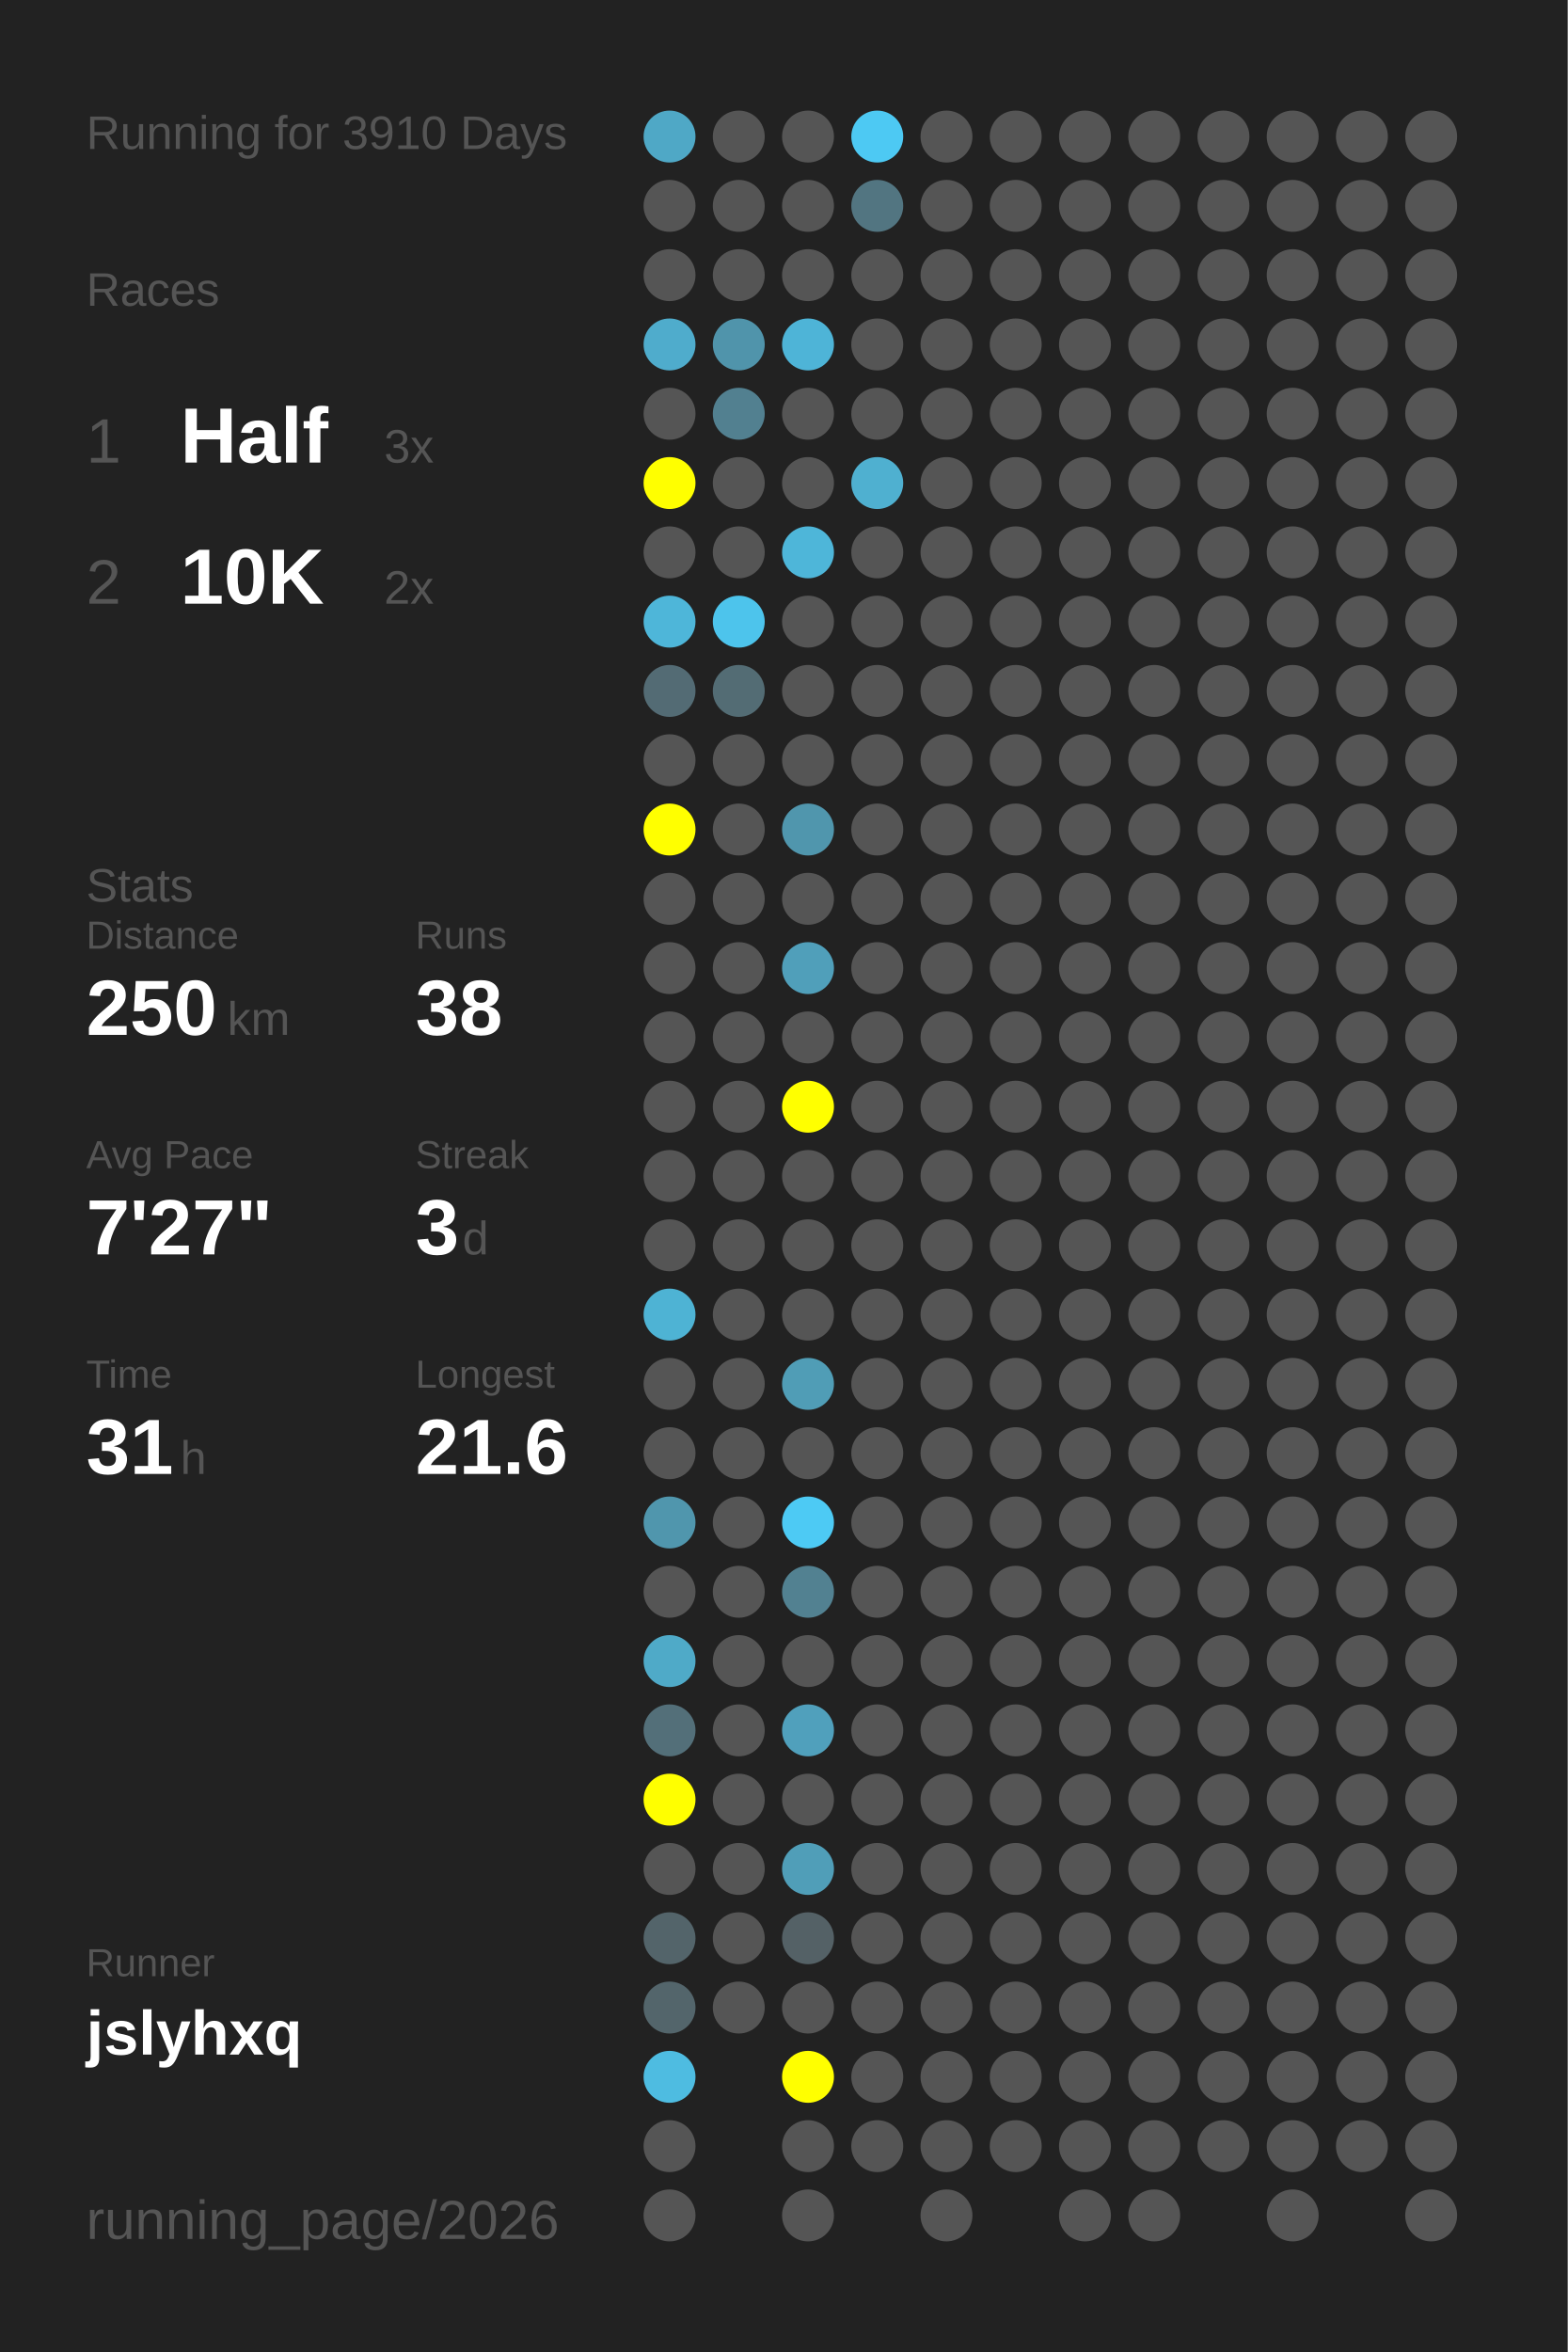
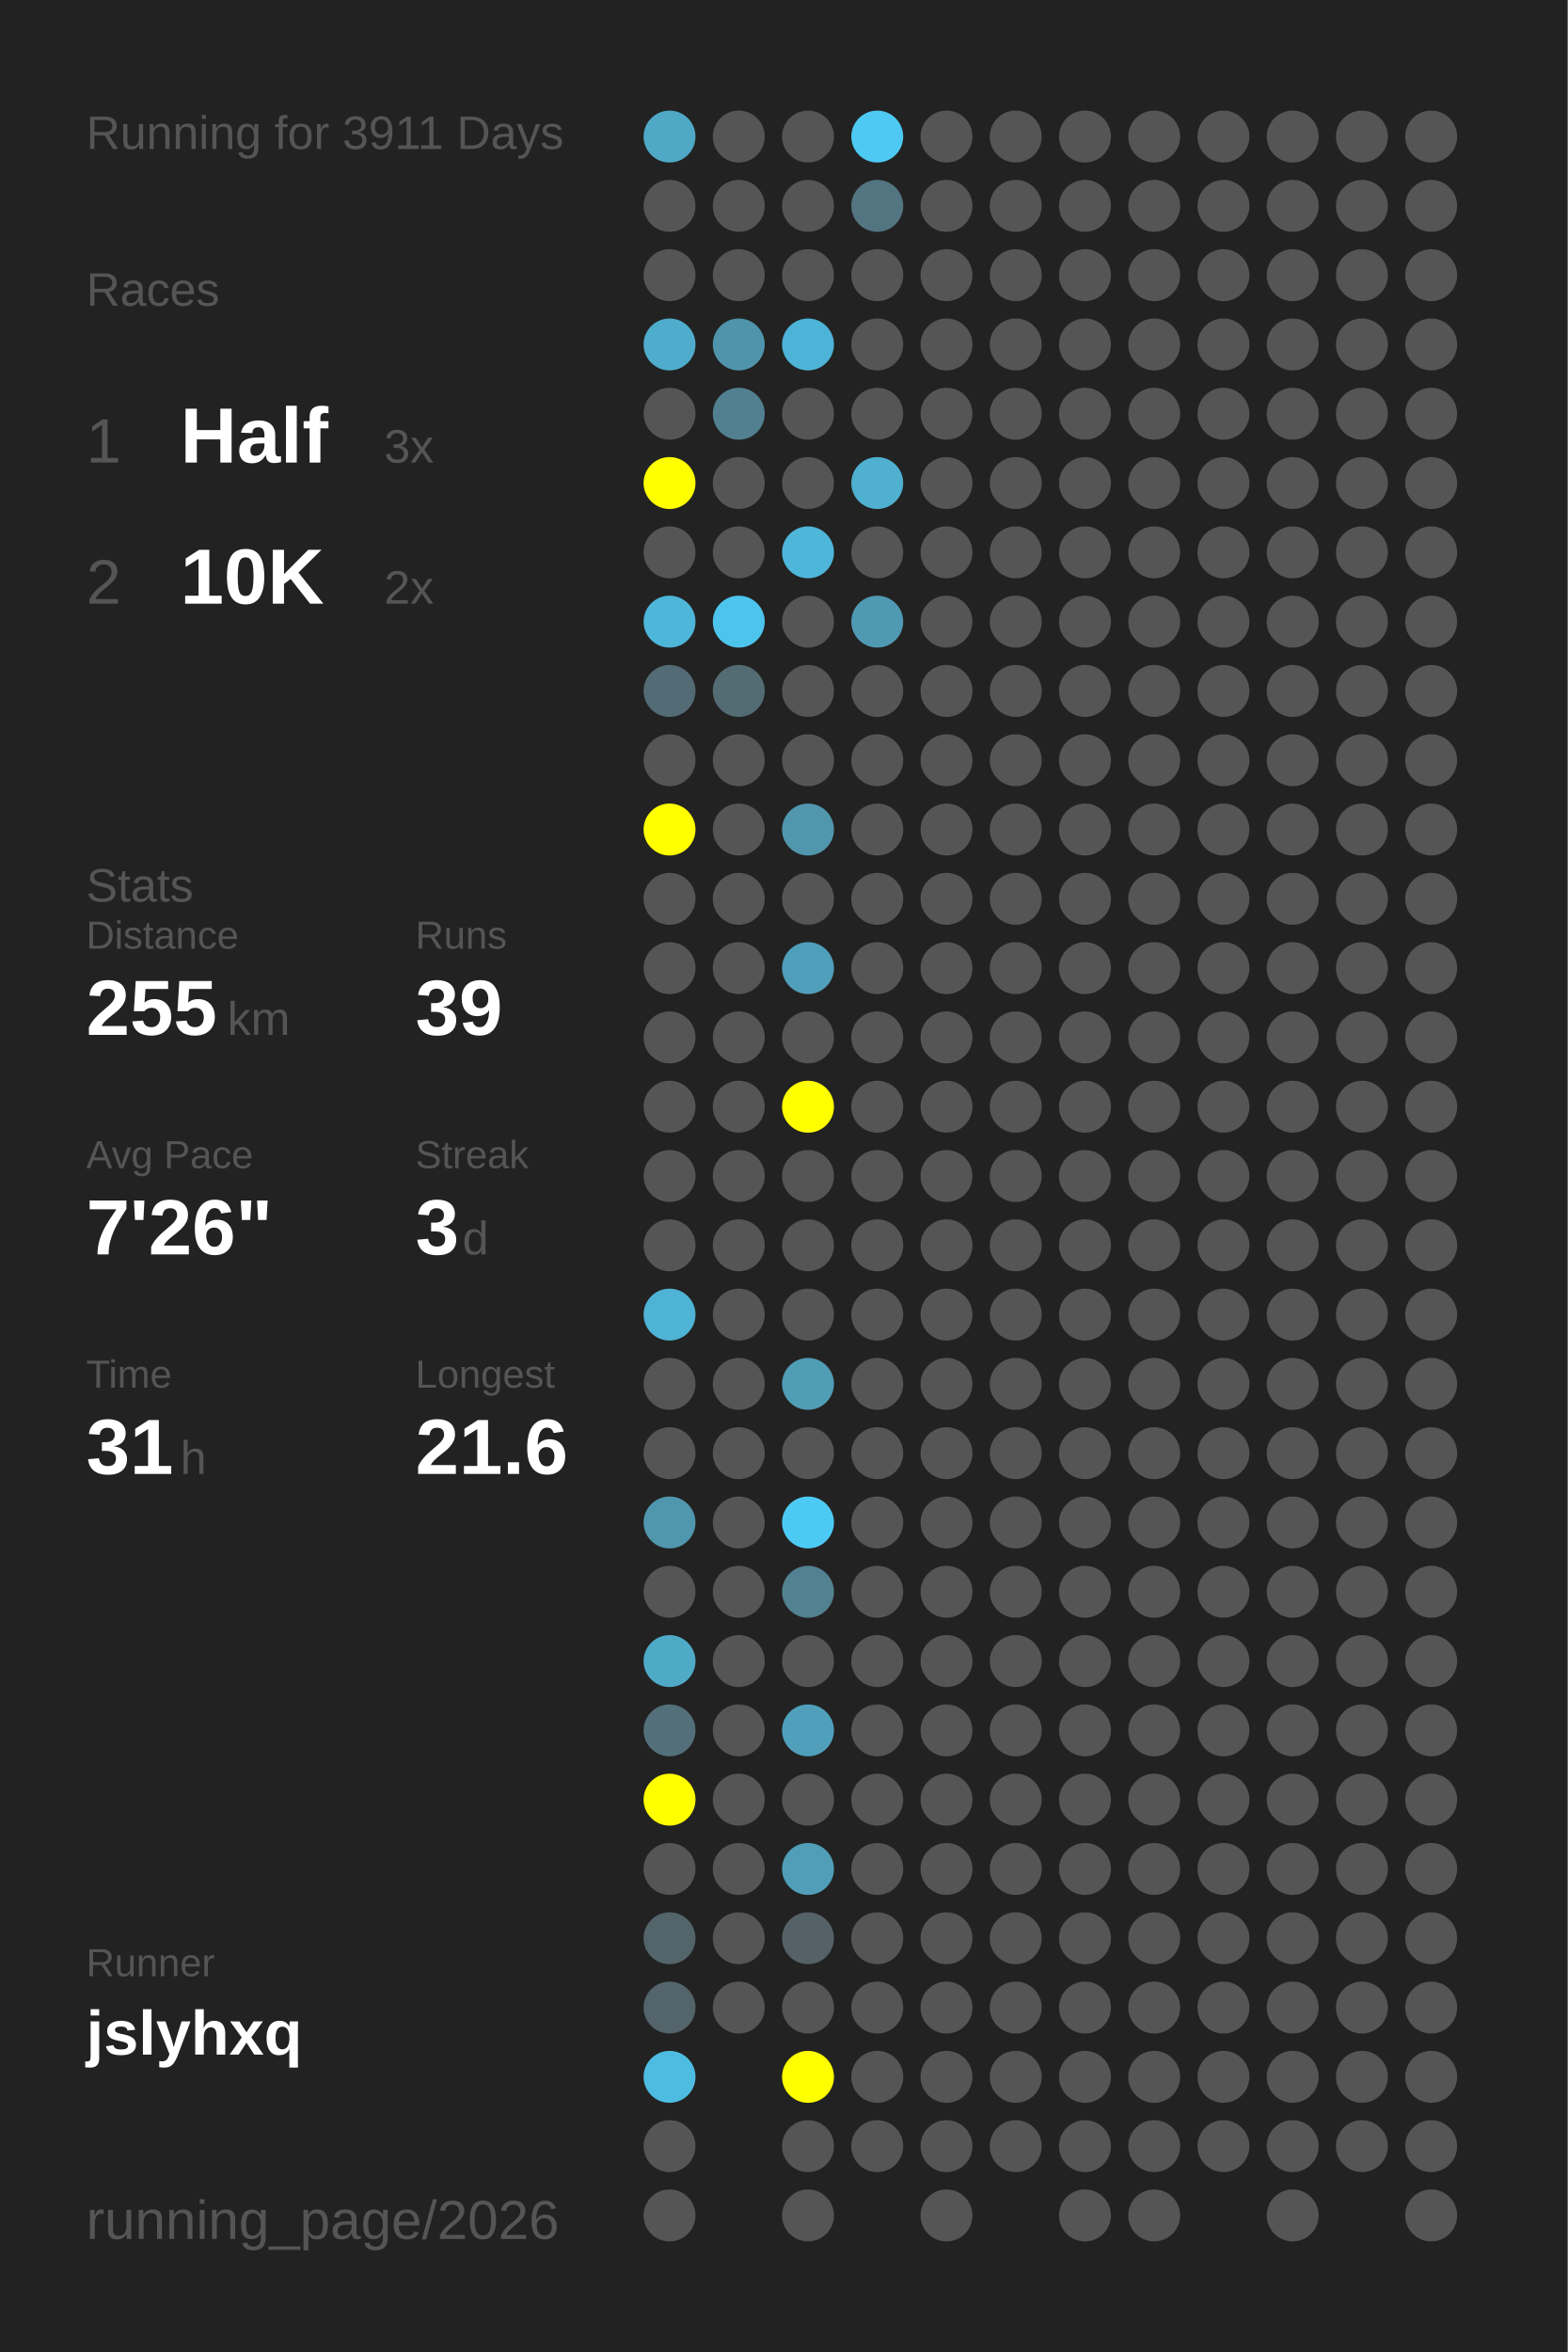
<svg xmlns="http://www.w3.org/2000/svg" baseProfile="full" height="300mm" version="1.1" viewBox="0,0,200,300" width="200mm">
  <defs />
  <rect fill="#222222" height="300" width="200" x="0" y="0" />
-   <text fill="#555555" style="font-size:6px; font-family:Arial;" x="11" y="19">Running for 3910 Days</text>
+   <text fill="#555555" style="font-size:6px; font-family:Arial;" x="11" y="19">Running for 3911 Days</text>
  <text fill="#555555" style="font-size:6px; font-family:Arial;" x="11" y="39">Races</text>
  <text fill="#555555" style="font-size:8px; font-family:Arial;" x="11" y="59">1</text>
  <text fill="#FFFFFF" style="font-size:10px; font-family:Arial; font-weight:bold;" x="23" y="59">Half</text>
  <text fill="#555555" style="font-size:6px; font-family:Arial;" x="49" y="59">3x</text>
  <text fill="#555555" style="font-size:8px; font-family:Arial;" x="11" y="77">2</text>
  <text fill="#FFFFFF" style="font-size:10px; font-family:Arial; font-weight:bold;" x="23" y="77">10K</text>
  <text fill="#555555" style="font-size:6px; font-family:Arial;" x="49" y="77">2x</text>
  <text fill="#555555" style="font-size:6px; font-family:Arial;" x="11" y="115">Stats</text>
  <text fill="#555555" style="font-size:5px; font-family:Arial;" x="11" y="121">Distance</text>
-   <text fill="#FFFFFF" style="font-size:10px; font-family:Arial; font-weight:bold;" x="11" y="132">250</text>
+   <text fill="#FFFFFF" style="font-size:10px; font-family:Arial; font-weight:bold;" x="11" y="132">255</text>
  <text fill="#555555" style="font-size:6px; font-family:Arial;" x="29" y="132">km</text>
  <text fill="#555555" style="font-size:5px; font-family:Arial;" x="53" y="121">Runs</text>
-   <text fill="#FFFFFF" style="font-size:10px; font-family:Arial; font-weight:bold;" x="53" y="132">38</text>
+   <text fill="#FFFFFF" style="font-size:10px; font-family:Arial; font-weight:bold;" x="53" y="132">39</text>
  <text fill="#555555" style="font-size:5px; font-family:Arial;" x="11" y="149">Avg Pace</text>
-   <text fill="#FFFFFF" style="font-size:10px; font-family:Arial; font-weight:bold;" x="11" y="160">7'27"</text>
+   <text fill="#FFFFFF" style="font-size:10px; font-family:Arial; font-weight:bold;" x="11" y="160">7'26"</text>
  <text fill="#555555" style="font-size:5px; font-family:Arial;" x="53" y="149">Streak</text>
  <text fill="#FFFFFF" style="font-size:10px; font-family:Arial; font-weight:bold;" x="53" y="160">3</text>
  <text fill="#555555" style="font-size:6px; font-family:Arial;" x="59" y="160">d</text>
  <text fill="#555555" style="font-size:5px; font-family:Arial;" x="11" y="177">Time</text>
  <text fill="#FFFFFF" style="font-size:10px; font-family:Arial; font-weight:bold;" x="11" y="188">31</text>
  <text fill="#555555" style="font-size:6px; font-family:Arial;" x="23" y="188">h</text>
  <text fill="#555555" style="font-size:5px; font-family:Arial;" x="53" y="177">Longest</text>
  <text fill="#FFFFFF" style="font-size:10px; font-family:Arial; font-weight:bold;" x="53" y="188">21.6</text>
  <text fill="#555555" style="font-size:5px; font-family:Arial;" x="11" y="252.065">Runner</text>
  <text fill="#FFFFFF" style="font-size:8px; font-family:Arial; font-weight:bold;" x="11" y="262.065">jslyhxq</text>
  <text fill="#555555" style="font-size:7px; font-family:Arial;" x="11" y="285.581">running_page/2026</text>
  <circle cx="85.417" cy="17.419" fill="#4fa8c6" r="3.312" />
  <circle cx="85.417" cy="26.258" fill="#555555" r="3.312" />
  <circle cx="85.417" cy="35.097" fill="#555555" r="3.312" />
  <circle cx="85.417" cy="43.935" fill="#4faccc" r="3.312" />
  <circle cx="85.417" cy="52.774" fill="#555555" r="3.312" />
  <circle cx="85.417" cy="61.613" fill="#FFFF00" r="3.312" />
  <circle cx="85.417" cy="70.452" fill="#555555" r="3.312" />
  <circle cx="85.417" cy="79.29" fill="#4eb6d9" r="3.312" />
  <circle cx="85.417" cy="88.129" fill="#536b74" r="3.312" />
  <circle cx="85.417" cy="96.968" fill="#555555" r="3.312" />
  <circle cx="85.417" cy="105.806" fill="#FFFF00" r="3.312" />
  <circle cx="85.417" cy="114.645" fill="#555555" r="3.312" />
  <circle cx="85.417" cy="123.484" fill="#555555" r="3.312" />
  <circle cx="85.417" cy="132.323" fill="#555555" r="3.312" />
  <circle cx="85.417" cy="141.161" fill="#555555" r="3.312" />
  <circle cx="85.417" cy="150" fill="#555555" r="3.312" />
  <circle cx="85.417" cy="158.839" fill="#555555" r="3.312" />
  <circle cx="85.417" cy="167.677" fill="#4eb3d4" r="3.312" />
  <circle cx="85.417" cy="176.516" fill="#555555" r="3.312" />
  <circle cx="85.417" cy="185.355" fill="#555555" r="3.312" />
  <circle cx="85.417" cy="194.194" fill="#5096ad" r="3.312" />
  <circle cx="85.417" cy="203.032" fill="#555555" r="3.312" />
  <circle cx="85.417" cy="211.871" fill="#4faac8" r="3.312" />
  <circle cx="85.417" cy="220.71" fill="#536f79" r="3.312" />
  <circle cx="85.417" cy="229.548" fill="#FFFF00" r="3.312" />
  <circle cx="85.417" cy="238.387" fill="#555555" r="3.312" />
  <circle cx="85.417" cy="247.226" fill="#53646a" r="3.312" />
  <circle cx="85.417" cy="256.065" fill="#53656b" r="3.312" />
  <circle cx="85.417" cy="264.903" fill="#4ebce1" r="3.312" />
  <circle cx="85.417" cy="273.742" fill="#555555" r="3.312" />
  <circle cx="85.417" cy="282.581" fill="#555555" r="3.312" />
  <circle cx="94.25" cy="17.419" fill="#555555" r="3.312" />
  <circle cx="94.25" cy="26.258" fill="#555555" r="3.312" />
  <circle cx="94.25" cy="35.097" fill="#555555" r="3.312" />
  <circle cx="94.25" cy="43.935" fill="#5094ab" r="3.312" />
  <circle cx="94.25" cy="52.774" fill="#528090" r="3.312" />
  <circle cx="94.25" cy="61.613" fill="#555555" r="3.312" />
  <circle cx="94.25" cy="70.452" fill="#555555" r="3.312" />
  <circle cx="94.25" cy="79.29" fill="#4dc4ec" r="3.312" />
  <circle cx="94.25" cy="88.129" fill="#536c74" r="3.312" />
  <circle cx="94.25" cy="96.968" fill="#555555" r="3.312" />
  <circle cx="94.25" cy="105.806" fill="#555555" r="3.312" />
  <circle cx="94.25" cy="114.645" fill="#555555" r="3.312" />
  <circle cx="94.25" cy="123.484" fill="#555555" r="3.312" />
  <circle cx="94.25" cy="132.323" fill="#555555" r="3.312" />
  <circle cx="94.25" cy="141.161" fill="#555555" r="3.312" />
  <circle cx="94.25" cy="150" fill="#555555" r="3.312" />
  <circle cx="94.25" cy="158.839" fill="#555555" r="3.312" />
  <circle cx="94.25" cy="167.677" fill="#555555" r="3.312" />
  <circle cx="94.25" cy="176.516" fill="#555555" r="3.312" />
  <circle cx="94.25" cy="185.355" fill="#555555" r="3.312" />
  <circle cx="94.25" cy="194.194" fill="#555555" r="3.312" />
  <circle cx="94.25" cy="203.032" fill="#555555" r="3.312" />
  <circle cx="94.25" cy="211.871" fill="#555555" r="3.312" />
  <circle cx="94.25" cy="220.71" fill="#555555" r="3.312" />
  <circle cx="94.25" cy="229.548" fill="#555555" r="3.312" />
  <circle cx="94.25" cy="238.387" fill="#555555" r="3.312" />
  <circle cx="94.25" cy="247.226" fill="#555555" r="3.312" />
  <circle cx="94.25" cy="256.065" fill="#555555" r="3.312" />
  <circle cx="103.083" cy="17.419" fill="#555555" r="3.312" />
  <circle cx="103.083" cy="26.258" fill="#555555" r="3.312" />
  <circle cx="103.083" cy="35.097" fill="#555555" r="3.312" />
  <circle cx="103.083" cy="43.935" fill="#4eb4d7" r="3.312" />
  <circle cx="103.083" cy="52.774" fill="#555555" r="3.312" />
  <circle cx="103.083" cy="61.613" fill="#555555" r="3.312" />
  <circle cx="103.083" cy="70.452" fill="#4eb6d9" r="3.312" />
  <circle cx="103.083" cy="79.29" fill="#555555" r="3.312" />
  <circle cx="103.083" cy="88.129" fill="#555555" r="3.312" />
  <circle cx="103.083" cy="96.968" fill="#555555" r="3.312" />
  <circle cx="103.083" cy="105.806" fill="#5096ad" r="3.312" />
  <circle cx="103.083" cy="114.645" fill="#555555" r="3.312" />
  <circle cx="103.083" cy="123.484" fill="#509fba" r="3.312" />
  <circle cx="103.083" cy="132.323" fill="#555555" r="3.312" />
  <circle cx="103.083" cy="141.161" fill="#FFFF00" r="3.312" />
  <circle cx="103.083" cy="150" fill="#555555" r="3.312" />
  <circle cx="103.083" cy="158.839" fill="#555555" r="3.312" />
  <circle cx="103.083" cy="167.677" fill="#555555" r="3.312" />
  <circle cx="103.083" cy="176.516" fill="#509db6" r="3.312" />
  <circle cx="103.083" cy="185.355" fill="#555555" r="3.312" />
  <circle cx="103.083" cy="194.194" fill="#4dcaf4" r="3.312" />
  <circle cx="103.083" cy="203.032" fill="#528191" r="3.312" />
  <circle cx="103.083" cy="211.871" fill="#555555" r="3.312" />
  <circle cx="103.083" cy="220.71" fill="#50a0bc" r="3.312" />
  <circle cx="103.083" cy="229.548" fill="#555555" r="3.312" />
  <circle cx="103.083" cy="238.387" fill="#509eb8" r="3.312" />
  <circle cx="103.083" cy="247.226" fill="#546166" r="3.312" />
  <circle cx="103.083" cy="256.065" fill="#555555" r="3.312" />
  <circle cx="103.083" cy="264.903" fill="#FFFF00" r="3.312" />
  <circle cx="103.083" cy="273.742" fill="#555555" r="3.312" />
  <circle cx="103.083" cy="282.581" fill="#555555" r="3.312" />
  <circle cx="111.917" cy="17.419" fill="#4dc9f3" r="3.312" />
  <circle cx="111.917" cy="26.258" fill="#527581" r="3.312" />
  <circle cx="111.917" cy="35.097" fill="#555555" r="3.312" />
  <circle cx="111.917" cy="43.935" fill="#555555" r="3.312" />
  <circle cx="111.917" cy="52.774" fill="#555555" r="3.312" />
  <circle cx="111.917" cy="61.613" fill="#4fb0d0" r="3.312" />
  <circle cx="111.917" cy="70.452" fill="#555555" r="3.312" />
-   <circle cx="111.917" cy="79.29" fill="#555555" r="3.312" />
+   <circle cx="111.917" cy="79.29" fill="#5099b2" r="3.312" />
  <circle cx="111.917" cy="88.129" fill="#555555" r="3.312" />
  <circle cx="111.917" cy="96.968" fill="#555555" r="3.312" />
  <circle cx="111.917" cy="105.806" fill="#555555" r="3.312" />
  <circle cx="111.917" cy="114.645" fill="#555555" r="3.312" />
  <circle cx="111.917" cy="123.484" fill="#555555" r="3.312" />
  <circle cx="111.917" cy="132.323" fill="#555555" r="3.312" />
  <circle cx="111.917" cy="141.161" fill="#555555" r="3.312" />
  <circle cx="111.917" cy="150" fill="#555555" r="3.312" />
  <circle cx="111.917" cy="158.839" fill="#555555" r="3.312" />
  <circle cx="111.917" cy="167.677" fill="#555555" r="3.312" />
  <circle cx="111.917" cy="176.516" fill="#555555" r="3.312" />
  <circle cx="111.917" cy="185.355" fill="#555555" r="3.312" />
  <circle cx="111.917" cy="194.194" fill="#555555" r="3.312" />
  <circle cx="111.917" cy="203.032" fill="#555555" r="3.312" />
  <circle cx="111.917" cy="211.871" fill="#555555" r="3.312" />
  <circle cx="111.917" cy="220.71" fill="#555555" r="3.312" />
  <circle cx="111.917" cy="229.548" fill="#555555" r="3.312" />
  <circle cx="111.917" cy="238.387" fill="#555555" r="3.312" />
  <circle cx="111.917" cy="247.226" fill="#555555" r="3.312" />
  <circle cx="111.917" cy="256.065" fill="#555555" r="3.312" />
  <circle cx="111.917" cy="264.903" fill="#555555" r="3.312" />
  <circle cx="111.917" cy="273.742" fill="#555555" r="3.312" />
  <circle cx="120.75" cy="17.419" fill="#555555" r="3.312" />
  <circle cx="120.75" cy="26.258" fill="#555555" r="3.312" />
  <circle cx="120.75" cy="35.097" fill="#555555" r="3.312" />
  <circle cx="120.75" cy="43.935" fill="#555555" r="3.312" />
  <circle cx="120.75" cy="52.774" fill="#555555" r="3.312" />
  <circle cx="120.75" cy="61.613" fill="#555555" r="3.312" />
  <circle cx="120.75" cy="70.452" fill="#555555" r="3.312" />
  <circle cx="120.75" cy="79.29" fill="#555555" r="3.312" />
  <circle cx="120.75" cy="88.129" fill="#555555" r="3.312" />
  <circle cx="120.75" cy="96.968" fill="#555555" r="3.312" />
  <circle cx="120.75" cy="105.806" fill="#555555" r="3.312" />
  <circle cx="120.75" cy="114.645" fill="#555555" r="3.312" />
  <circle cx="120.75" cy="123.484" fill="#555555" r="3.312" />
  <circle cx="120.75" cy="132.323" fill="#555555" r="3.312" />
  <circle cx="120.75" cy="141.161" fill="#555555" r="3.312" />
  <circle cx="120.75" cy="150" fill="#555555" r="3.312" />
  <circle cx="120.75" cy="158.839" fill="#555555" r="3.312" />
  <circle cx="120.75" cy="167.677" fill="#555555" r="3.312" />
  <circle cx="120.75" cy="176.516" fill="#555555" r="3.312" />
  <circle cx="120.75" cy="185.355" fill="#555555" r="3.312" />
  <circle cx="120.75" cy="194.194" fill="#555555" r="3.312" />
  <circle cx="120.75" cy="203.032" fill="#555555" r="3.312" />
  <circle cx="120.75" cy="211.871" fill="#555555" r="3.312" />
  <circle cx="120.75" cy="220.71" fill="#555555" r="3.312" />
  <circle cx="120.75" cy="229.548" fill="#555555" r="3.312" />
  <circle cx="120.75" cy="238.387" fill="#555555" r="3.312" />
  <circle cx="120.75" cy="247.226" fill="#555555" r="3.312" />
  <circle cx="120.75" cy="256.065" fill="#555555" r="3.312" />
  <circle cx="120.75" cy="264.903" fill="#555555" r="3.312" />
  <circle cx="120.75" cy="273.742" fill="#555555" r="3.312" />
  <circle cx="120.75" cy="282.581" fill="#555555" r="3.312" />
  <circle cx="129.583" cy="17.419" fill="#555555" r="3.312" />
  <circle cx="129.583" cy="26.258" fill="#555555" r="3.312" />
  <circle cx="129.583" cy="35.097" fill="#555555" r="3.312" />
  <circle cx="129.583" cy="43.935" fill="#555555" r="3.312" />
  <circle cx="129.583" cy="52.774" fill="#555555" r="3.312" />
  <circle cx="129.583" cy="61.613" fill="#555555" r="3.312" />
  <circle cx="129.583" cy="70.452" fill="#555555" r="3.312" />
  <circle cx="129.583" cy="79.29" fill="#555555" r="3.312" />
  <circle cx="129.583" cy="88.129" fill="#555555" r="3.312" />
  <circle cx="129.583" cy="96.968" fill="#555555" r="3.312" />
  <circle cx="129.583" cy="105.806" fill="#555555" r="3.312" />
  <circle cx="129.583" cy="114.645" fill="#555555" r="3.312" />
  <circle cx="129.583" cy="123.484" fill="#555555" r="3.312" />
  <circle cx="129.583" cy="132.323" fill="#555555" r="3.312" />
  <circle cx="129.583" cy="141.161" fill="#555555" r="3.312" />
  <circle cx="129.583" cy="150" fill="#555555" r="3.312" />
  <circle cx="129.583" cy="158.839" fill="#555555" r="3.312" />
  <circle cx="129.583" cy="167.677" fill="#555555" r="3.312" />
  <circle cx="129.583" cy="176.516" fill="#555555" r="3.312" />
  <circle cx="129.583" cy="185.355" fill="#555555" r="3.312" />
  <circle cx="129.583" cy="194.194" fill="#555555" r="3.312" />
  <circle cx="129.583" cy="203.032" fill="#555555" r="3.312" />
  <circle cx="129.583" cy="211.871" fill="#555555" r="3.312" />
  <circle cx="129.583" cy="220.71" fill="#555555" r="3.312" />
  <circle cx="129.583" cy="229.548" fill="#555555" r="3.312" />
  <circle cx="129.583" cy="238.387" fill="#555555" r="3.312" />
  <circle cx="129.583" cy="247.226" fill="#555555" r="3.312" />
  <circle cx="129.583" cy="256.065" fill="#555555" r="3.312" />
  <circle cx="129.583" cy="264.903" fill="#555555" r="3.312" />
  <circle cx="129.583" cy="273.742" fill="#555555" r="3.312" />
  <circle cx="138.417" cy="17.419" fill="#555555" r="3.312" />
  <circle cx="138.417" cy="26.258" fill="#555555" r="3.312" />
  <circle cx="138.417" cy="35.097" fill="#555555" r="3.312" />
  <circle cx="138.417" cy="43.935" fill="#555555" r="3.312" />
  <circle cx="138.417" cy="52.774" fill="#555555" r="3.312" />
  <circle cx="138.417" cy="61.613" fill="#555555" r="3.312" />
  <circle cx="138.417" cy="70.452" fill="#555555" r="3.312" />
  <circle cx="138.417" cy="79.29" fill="#555555" r="3.312" />
  <circle cx="138.417" cy="88.129" fill="#555555" r="3.312" />
  <circle cx="138.417" cy="96.968" fill="#555555" r="3.312" />
  <circle cx="138.417" cy="105.806" fill="#555555" r="3.312" />
  <circle cx="138.417" cy="114.645" fill="#555555" r="3.312" />
  <circle cx="138.417" cy="123.484" fill="#555555" r="3.312" />
  <circle cx="138.417" cy="132.323" fill="#555555" r="3.312" />
  <circle cx="138.417" cy="141.161" fill="#555555" r="3.312" />
  <circle cx="138.417" cy="150" fill="#555555" r="3.312" />
  <circle cx="138.417" cy="158.839" fill="#555555" r="3.312" />
  <circle cx="138.417" cy="167.677" fill="#555555" r="3.312" />
  <circle cx="138.417" cy="176.516" fill="#555555" r="3.312" />
  <circle cx="138.417" cy="185.355" fill="#555555" r="3.312" />
  <circle cx="138.417" cy="194.194" fill="#555555" r="3.312" />
  <circle cx="138.417" cy="203.032" fill="#555555" r="3.312" />
  <circle cx="138.417" cy="211.871" fill="#555555" r="3.312" />
  <circle cx="138.417" cy="220.71" fill="#555555" r="3.312" />
  <circle cx="138.417" cy="229.548" fill="#555555" r="3.312" />
  <circle cx="138.417" cy="238.387" fill="#555555" r="3.312" />
  <circle cx="138.417" cy="247.226" fill="#555555" r="3.312" />
  <circle cx="138.417" cy="256.065" fill="#555555" r="3.312" />
  <circle cx="138.417" cy="264.903" fill="#555555" r="3.312" />
  <circle cx="138.417" cy="273.742" fill="#555555" r="3.312" />
  <circle cx="138.417" cy="282.581" fill="#555555" r="3.312" />
  <circle cx="147.25" cy="17.419" fill="#555555" r="3.312" />
  <circle cx="147.25" cy="26.258" fill="#555555" r="3.312" />
  <circle cx="147.25" cy="35.097" fill="#555555" r="3.312" />
  <circle cx="147.25" cy="43.935" fill="#555555" r="3.312" />
  <circle cx="147.25" cy="52.774" fill="#555555" r="3.312" />
  <circle cx="147.25" cy="61.613" fill="#555555" r="3.312" />
  <circle cx="147.25" cy="70.452" fill="#555555" r="3.312" />
  <circle cx="147.25" cy="79.29" fill="#555555" r="3.312" />
  <circle cx="147.25" cy="88.129" fill="#555555" r="3.312" />
  <circle cx="147.25" cy="96.968" fill="#555555" r="3.312" />
  <circle cx="147.25" cy="105.806" fill="#555555" r="3.312" />
  <circle cx="147.25" cy="114.645" fill="#555555" r="3.312" />
  <circle cx="147.25" cy="123.484" fill="#555555" r="3.312" />
  <circle cx="147.25" cy="132.323" fill="#555555" r="3.312" />
  <circle cx="147.25" cy="141.161" fill="#555555" r="3.312" />
  <circle cx="147.25" cy="150" fill="#555555" r="3.312" />
  <circle cx="147.25" cy="158.839" fill="#555555" r="3.312" />
  <circle cx="147.25" cy="167.677" fill="#555555" r="3.312" />
  <circle cx="147.25" cy="176.516" fill="#555555" r="3.312" />
  <circle cx="147.25" cy="185.355" fill="#555555" r="3.312" />
  <circle cx="147.25" cy="194.194" fill="#555555" r="3.312" />
  <circle cx="147.25" cy="203.032" fill="#555555" r="3.312" />
  <circle cx="147.25" cy="211.871" fill="#555555" r="3.312" />
  <circle cx="147.25" cy="220.71" fill="#555555" r="3.312" />
  <circle cx="147.25" cy="229.548" fill="#555555" r="3.312" />
  <circle cx="147.25" cy="238.387" fill="#555555" r="3.312" />
  <circle cx="147.25" cy="247.226" fill="#555555" r="3.312" />
  <circle cx="147.25" cy="256.065" fill="#555555" r="3.312" />
  <circle cx="147.25" cy="264.903" fill="#555555" r="3.312" />
  <circle cx="147.25" cy="273.742" fill="#555555" r="3.312" />
  <circle cx="147.25" cy="282.581" fill="#555555" r="3.312" />
  <circle cx="156.083" cy="17.419" fill="#555555" r="3.312" />
  <circle cx="156.083" cy="26.258" fill="#555555" r="3.312" />
  <circle cx="156.083" cy="35.097" fill="#555555" r="3.312" />
  <circle cx="156.083" cy="43.935" fill="#555555" r="3.312" />
  <circle cx="156.083" cy="52.774" fill="#555555" r="3.312" />
  <circle cx="156.083" cy="61.613" fill="#555555" r="3.312" />
  <circle cx="156.083" cy="70.452" fill="#555555" r="3.312" />
  <circle cx="156.083" cy="79.29" fill="#555555" r="3.312" />
  <circle cx="156.083" cy="88.129" fill="#555555" r="3.312" />
  <circle cx="156.083" cy="96.968" fill="#555555" r="3.312" />
  <circle cx="156.083" cy="105.806" fill="#555555" r="3.312" />
  <circle cx="156.083" cy="114.645" fill="#555555" r="3.312" />
  <circle cx="156.083" cy="123.484" fill="#555555" r="3.312" />
  <circle cx="156.083" cy="132.323" fill="#555555" r="3.312" />
  <circle cx="156.083" cy="141.161" fill="#555555" r="3.312" />
  <circle cx="156.083" cy="150" fill="#555555" r="3.312" />
  <circle cx="156.083" cy="158.839" fill="#555555" r="3.312" />
  <circle cx="156.083" cy="167.677" fill="#555555" r="3.312" />
  <circle cx="156.083" cy="176.516" fill="#555555" r="3.312" />
  <circle cx="156.083" cy="185.355" fill="#555555" r="3.312" />
  <circle cx="156.083" cy="194.194" fill="#555555" r="3.312" />
  <circle cx="156.083" cy="203.032" fill="#555555" r="3.312" />
  <circle cx="156.083" cy="211.871" fill="#555555" r="3.312" />
  <circle cx="156.083" cy="220.71" fill="#555555" r="3.312" />
  <circle cx="156.083" cy="229.548" fill="#555555" r="3.312" />
  <circle cx="156.083" cy="238.387" fill="#555555" r="3.312" />
  <circle cx="156.083" cy="247.226" fill="#555555" r="3.312" />
  <circle cx="156.083" cy="256.065" fill="#555555" r="3.312" />
  <circle cx="156.083" cy="264.903" fill="#555555" r="3.312" />
  <circle cx="156.083" cy="273.742" fill="#555555" r="3.312" />
  <circle cx="164.917" cy="17.419" fill="#555555" r="3.312" />
  <circle cx="164.917" cy="26.258" fill="#555555" r="3.312" />
  <circle cx="164.917" cy="35.097" fill="#555555" r="3.312" />
  <circle cx="164.917" cy="43.935" fill="#555555" r="3.312" />
  <circle cx="164.917" cy="52.774" fill="#555555" r="3.312" />
  <circle cx="164.917" cy="61.613" fill="#555555" r="3.312" />
  <circle cx="164.917" cy="70.452" fill="#555555" r="3.312" />
  <circle cx="164.917" cy="79.29" fill="#555555" r="3.312" />
  <circle cx="164.917" cy="88.129" fill="#555555" r="3.312" />
  <circle cx="164.917" cy="96.968" fill="#555555" r="3.312" />
  <circle cx="164.917" cy="105.806" fill="#555555" r="3.312" />
  <circle cx="164.917" cy="114.645" fill="#555555" r="3.312" />
  <circle cx="164.917" cy="123.484" fill="#555555" r="3.312" />
  <circle cx="164.917" cy="132.323" fill="#555555" r="3.312" />
  <circle cx="164.917" cy="141.161" fill="#555555" r="3.312" />
  <circle cx="164.917" cy="150" fill="#555555" r="3.312" />
  <circle cx="164.917" cy="158.839" fill="#555555" r="3.312" />
  <circle cx="164.917" cy="167.677" fill="#555555" r="3.312" />
  <circle cx="164.917" cy="176.516" fill="#555555" r="3.312" />
  <circle cx="164.917" cy="185.355" fill="#555555" r="3.312" />
  <circle cx="164.917" cy="194.194" fill="#555555" r="3.312" />
  <circle cx="164.917" cy="203.032" fill="#555555" r="3.312" />
  <circle cx="164.917" cy="211.871" fill="#555555" r="3.312" />
  <circle cx="164.917" cy="220.71" fill="#555555" r="3.312" />
  <circle cx="164.917" cy="229.548" fill="#555555" r="3.312" />
  <circle cx="164.917" cy="238.387" fill="#555555" r="3.312" />
  <circle cx="164.917" cy="247.226" fill="#555555" r="3.312" />
  <circle cx="164.917" cy="256.065" fill="#555555" r="3.312" />
  <circle cx="164.917" cy="264.903" fill="#555555" r="3.312" />
  <circle cx="164.917" cy="273.742" fill="#555555" r="3.312" />
  <circle cx="164.917" cy="282.581" fill="#555555" r="3.312" />
  <circle cx="173.75" cy="17.419" fill="#555555" r="3.312" />
  <circle cx="173.75" cy="26.258" fill="#555555" r="3.312" />
  <circle cx="173.75" cy="35.097" fill="#555555" r="3.312" />
  <circle cx="173.75" cy="43.935" fill="#555555" r="3.312" />
  <circle cx="173.75" cy="52.774" fill="#555555" r="3.312" />
  <circle cx="173.75" cy="61.613" fill="#555555" r="3.312" />
  <circle cx="173.75" cy="70.452" fill="#555555" r="3.312" />
  <circle cx="173.75" cy="79.29" fill="#555555" r="3.312" />
  <circle cx="173.75" cy="88.129" fill="#555555" r="3.312" />
  <circle cx="173.75" cy="96.968" fill="#555555" r="3.312" />
  <circle cx="173.75" cy="105.806" fill="#555555" r="3.312" />
  <circle cx="173.75" cy="114.645" fill="#555555" r="3.312" />
  <circle cx="173.75" cy="123.484" fill="#555555" r="3.312" />
  <circle cx="173.75" cy="132.323" fill="#555555" r="3.312" />
  <circle cx="173.75" cy="141.161" fill="#555555" r="3.312" />
  <circle cx="173.75" cy="150" fill="#555555" r="3.312" />
  <circle cx="173.75" cy="158.839" fill="#555555" r="3.312" />
  <circle cx="173.75" cy="167.677" fill="#555555" r="3.312" />
  <circle cx="173.75" cy="176.516" fill="#555555" r="3.312" />
  <circle cx="173.75" cy="185.355" fill="#555555" r="3.312" />
  <circle cx="173.75" cy="194.194" fill="#555555" r="3.312" />
  <circle cx="173.75" cy="203.032" fill="#555555" r="3.312" />
  <circle cx="173.75" cy="211.871" fill="#555555" r="3.312" />
  <circle cx="173.75" cy="220.71" fill="#555555" r="3.312" />
  <circle cx="173.75" cy="229.548" fill="#555555" r="3.312" />
  <circle cx="173.75" cy="238.387" fill="#555555" r="3.312" />
  <circle cx="173.75" cy="247.226" fill="#555555" r="3.312" />
  <circle cx="173.75" cy="256.065" fill="#555555" r="3.312" />
  <circle cx="173.75" cy="264.903" fill="#555555" r="3.312" />
  <circle cx="173.75" cy="273.742" fill="#555555" r="3.312" />
  <circle cx="182.583" cy="17.419" fill="#555555" r="3.312" />
  <circle cx="182.583" cy="26.258" fill="#555555" r="3.312" />
  <circle cx="182.583" cy="35.097" fill="#555555" r="3.312" />
  <circle cx="182.583" cy="43.935" fill="#555555" r="3.312" />
  <circle cx="182.583" cy="52.774" fill="#555555" r="3.312" />
  <circle cx="182.583" cy="61.613" fill="#555555" r="3.312" />
  <circle cx="182.583" cy="70.452" fill="#555555" r="3.312" />
  <circle cx="182.583" cy="79.29" fill="#555555" r="3.312" />
  <circle cx="182.583" cy="88.129" fill="#555555" r="3.312" />
  <circle cx="182.583" cy="96.968" fill="#555555" r="3.312" />
  <circle cx="182.583" cy="105.806" fill="#555555" r="3.312" />
  <circle cx="182.583" cy="114.645" fill="#555555" r="3.312" />
  <circle cx="182.583" cy="123.484" fill="#555555" r="3.312" />
  <circle cx="182.583" cy="132.323" fill="#555555" r="3.312" />
  <circle cx="182.583" cy="141.161" fill="#555555" r="3.312" />
  <circle cx="182.583" cy="150" fill="#555555" r="3.312" />
  <circle cx="182.583" cy="158.839" fill="#555555" r="3.312" />
  <circle cx="182.583" cy="167.677" fill="#555555" r="3.312" />
  <circle cx="182.583" cy="176.516" fill="#555555" r="3.312" />
  <circle cx="182.583" cy="185.355" fill="#555555" r="3.312" />
  <circle cx="182.583" cy="194.194" fill="#555555" r="3.312" />
  <circle cx="182.583" cy="203.032" fill="#555555" r="3.312" />
  <circle cx="182.583" cy="211.871" fill="#555555" r="3.312" />
  <circle cx="182.583" cy="220.71" fill="#555555" r="3.312" />
  <circle cx="182.583" cy="229.548" fill="#555555" r="3.312" />
  <circle cx="182.583" cy="238.387" fill="#555555" r="3.312" />
  <circle cx="182.583" cy="247.226" fill="#555555" r="3.312" />
  <circle cx="182.583" cy="256.065" fill="#555555" r="3.312" />
  <circle cx="182.583" cy="264.903" fill="#555555" r="3.312" />
  <circle cx="182.583" cy="273.742" fill="#555555" r="3.312" />
  <circle cx="182.583" cy="282.581" fill="#555555" r="3.312" />
</svg>
